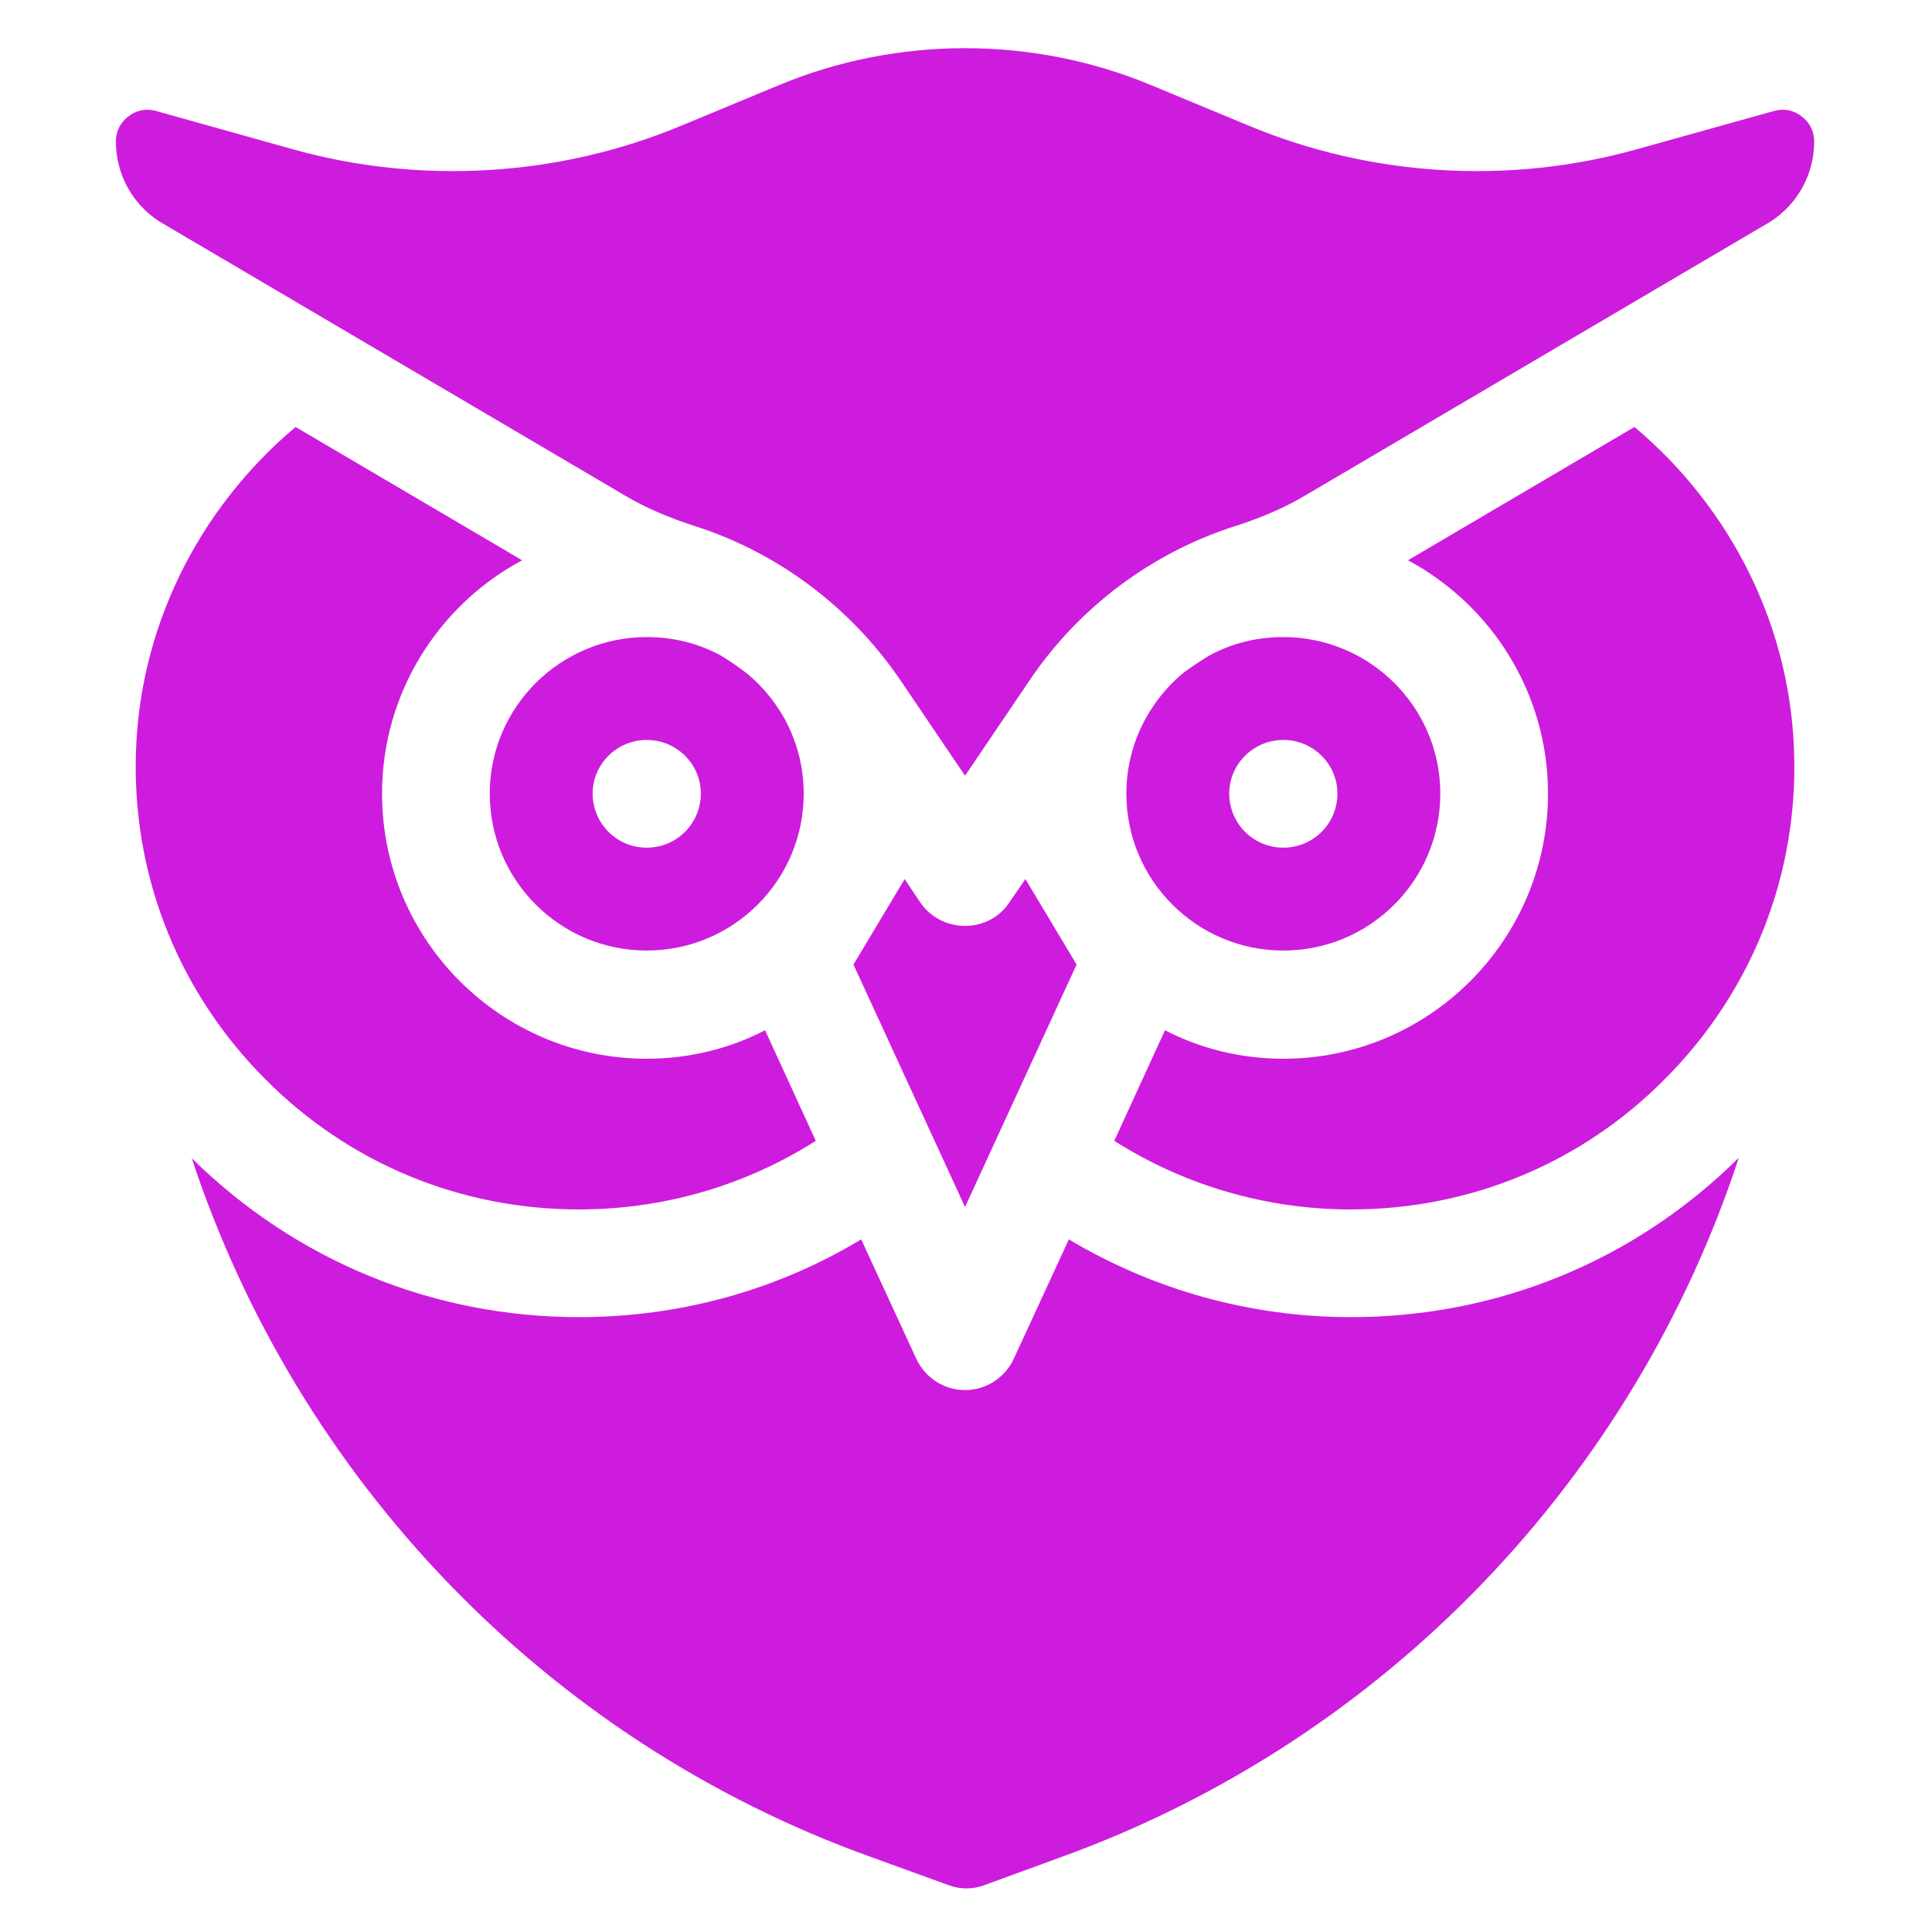
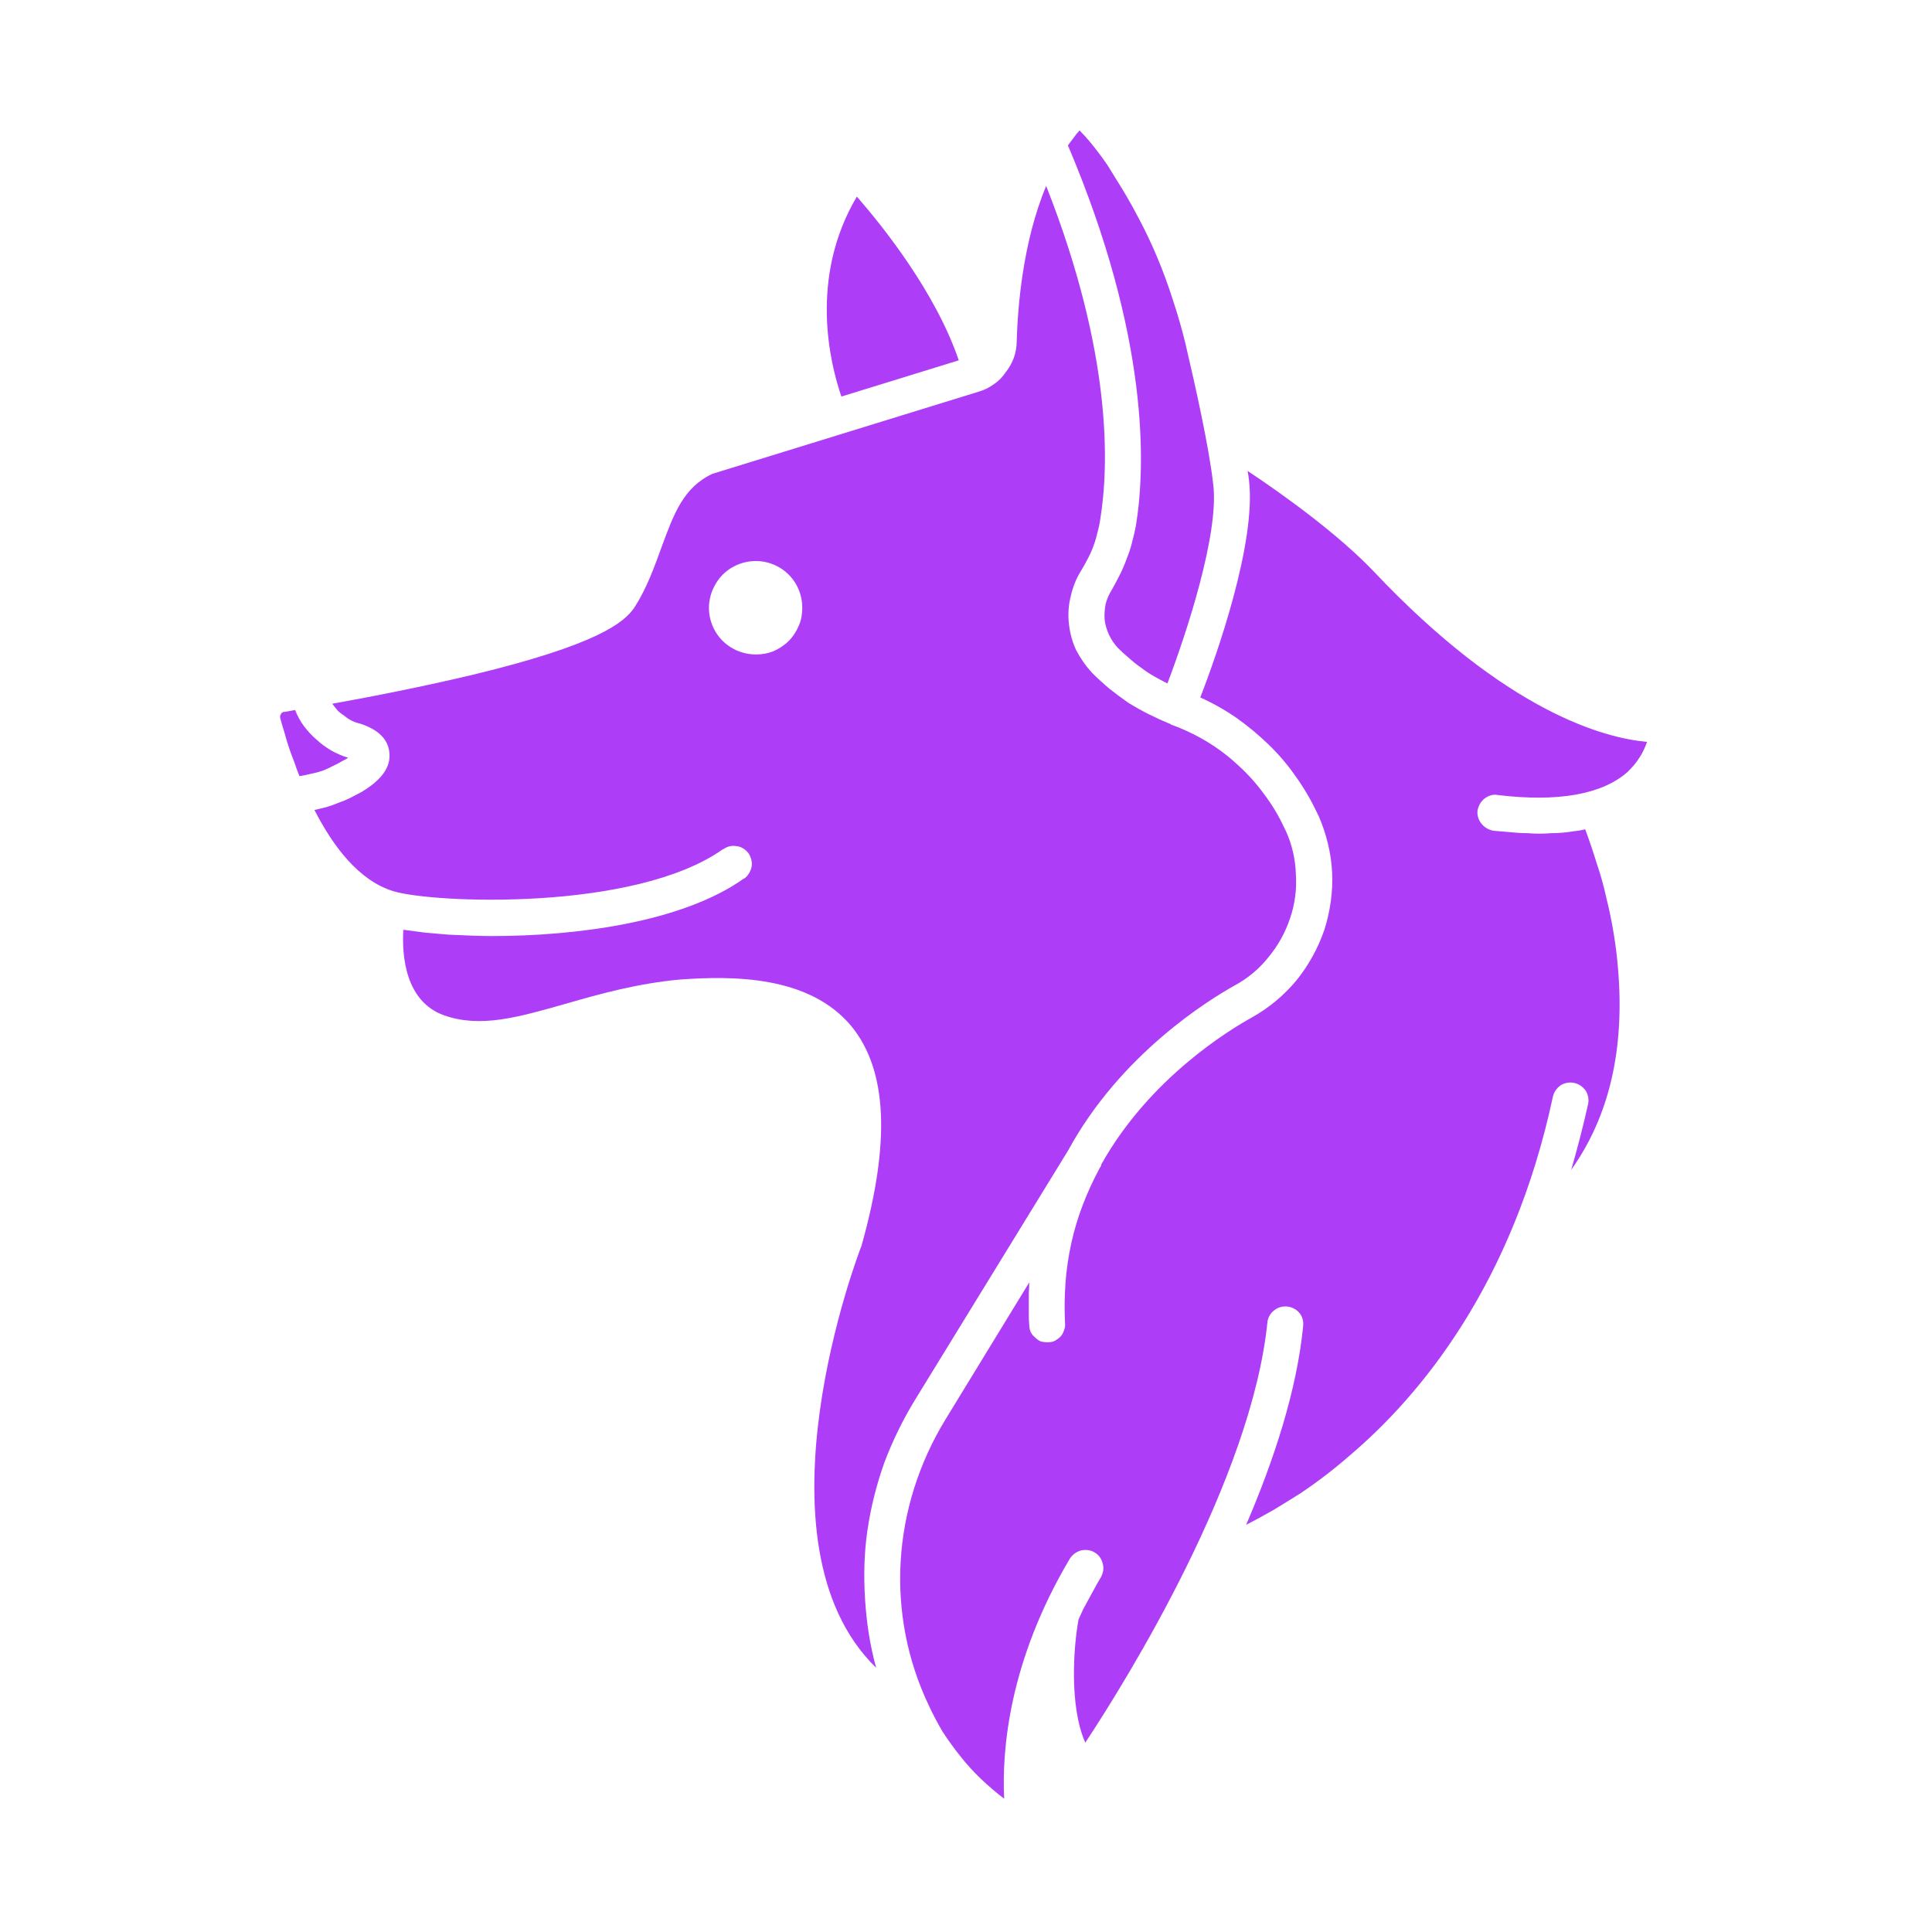
<svg xmlns="http://www.w3.org/2000/svg" version="1.2" viewBox="0 0 400 400" width="400" height="400">
  <style>
		.s0 { fill: #000000 } 
	</style>
  <filter id="f0">
-     <feFlood flood-color="#cd1fdd" flood-opacity="1" />
+     <feFlood flood-color="#ae3cf7" flood-opacity="1" />
    <feBlend mode="normal" in2="SourceGraphic" />
    <feComposite in2="SourceAlpha" operator="in" />
  </filter>
  <g id="Folder 1" filter="url(#f0)">
-     <path id="Layer" class="s0" d="m219.4 384.6c67.7-24.4 118.9-78.8 140.6-144.9-21.5 21.3-49.9 33-80.3 33-20.9 0-41-5.7-58.4-16.1l-11.4 24.7c-1.8 3.9-5.7 6.5-10.1 6.5-4.4 0-8.3-2.6-10.1-6.5l-11.4-24.7c-17.4 10.5-37.5 16.1-58.4 16.1-30.3 0-58.7-11.7-80.2-32.9 21.8 66 73 120.4 140.7 144.7l16 5.8c2.4 0.9 5 0.9 7.4 0z" />
-     <path id="Layer" class="s0" d="m320.5 164.3c0 30.3-24.6 54.9-54.8 54.9-8.8 0-17.2-2.1-24.5-5.9l-10.5 22.9c14.5 9.2 31.4 14.2 49 14.2 24.7 0 47.8-9.6 65.1-27.1 17.4-17.5 26.9-40.7 26.7-65.3-0.2-27.8-13.1-52.8-33.1-69.6l-46.9 27.6c17.2 9.2 29 27.4 29 48.3z" />
-     <path id="Layer" class="s0" d="m28.1 158c-0.2 24.6 9.3 47.8 26.7 65.3 17.3 17.5 40.4 27.1 65.1 27.1 17.6 0 34.5-5 49-14.2l-10.5-22.9c-7.3 3.8-15.7 5.9-24.5 5.9-30.2 0-54.8-24.6-54.8-54.9 0-20.9 11.8-39.1 29-48.3l-46.9-27.6c-20 16.8-32.9 41.8-33.1 69.6z" />
-     <path id="Layer" fill-rule="evenodd" class="s0" d="m101.4 164.3c0-17.9 14.6-32.4 32.5-32.4 5.5 0 10.7 1.3 15.3 3.8q2.8 1.7 5.4 3.7c7.2 5.9 11.8 14.9 11.8 24.9 0 18-14.6 32.5-32.5 32.5-17.9 0-32.5-14.5-32.5-32.5zm43.7 0c0-6.1-5-11.1-11.2-11.1-6.2 0-11.2 5-11.2 11.1 0 6.2 5 11.2 11.2 11.2 6.2 0 11.2-5 11.2-11.2z" />
-     <path id="Layer" fill-rule="evenodd" class="s0" d="m245 139.3q2.6-1.9 5.4-3.6c4.6-2.5 9.8-3.8 15.3-3.8 17.9 0 32.5 14.5 32.5 32.4 0 18-14.6 32.5-32.5 32.5-17.9 0-32.5-14.5-32.5-32.5 0-10 4.6-19 11.8-25zm31.9 25c0-6.1-5-11.1-11.2-11.1-6.2 0-11.2 5-11.2 11.1 0 6.2 5 11.2 11.2 11.2 6.2 0 11.2-5 11.2-11.2z" />
-     <path id="Layer" class="s0" d="m199.8 249.9l23.1-50.2-10.6-17.7-3.3 4.8c-2 3.1-5.5 4.9-9.2 4.9q0 0 0 0c-3.7 0-7.2-1.8-9.3-4.9l-3.2-4.8-10.6 17.7z" />
-     <path id="Layer" class="s0" d="m129.4 102.6c4.2 2.5 9.1 4.6 14.4 6.3 17.3 5.5 32.4 16.9 42.6 31.9l13.4 19.8 13.4-19.8c10.2-15.1 25.3-26.4 42.6-31.9 5.3-1.7 10.2-3.8 14.4-6.3l96.5-56.8c5.6-3.7 8.9-9.8 8.9-16.5 0-2.8-1.6-4.5-2.6-5.2-1-0.8-3-1.9-5.8-1.1l-28.3 7.9c-26.4 7.4-55 5.7-80.4-4.9l-20-8.3c-24.6-10.3-52.8-10.3-77.4 0l-20 8.3c-25.4 10.6-54 12.3-80.5 4.9l-28.2-7.9c-2.8-0.8-4.8 0.3-5.8 1.1-1 0.7-2.6 2.4-2.6 5.2 0 6.7 3.3 12.8 8.9 16.5z" />
+     <path id="Layer" class="s0" d="m174.2 82.1l24.3-7.5c-4.8-14.1-15.7-27.7-21.1-33.9-10 16.9-5.5 34.7-3.2 41.4z" />
+     <path id="Layer" class="s0" d="m230.2 122.1q-0.9 1.4-1.3 3-0.3 1.6-0.2 3.2 0.2 1.6 0.9 3.1 0.7 1.5 1.8 2.7 1.1 1.1 2.3 2.1 1.2 1.1 2.5 2 1.3 1 2.7 1.8 1.4 0.8 2.8 1.5c4-10.5 10.7-31 9.5-41.1-0.9-8-3.7-20.4-5.8-29.4q-1.1-4.5-2.6-9-1.4-4.4-3.2-8.7-1.8-4.3-4-8.4-2.2-4.2-4.7-8.1-0.8-1.3-1.6-2.6-0.9-1.3-1.8-2.5-0.9-1.2-1.9-2.4-1-1.2-2.1-2.3-0.3 0.4-0.6 0.7-0.3 0.4-0.6 0.8-0.3 0.4-0.6 0.8-0.3 0.4-0.6 0.8c16.8 39.6 16.1 66.2 14.1 78.6q-0.3 1.7-0.8 3.5-0.4 1.7-1.1 3.4-0.6 1.7-1.4 3.3-0.8 1.6-1.7 3.2z" />
+     <path id="Layer" class="s0" d="m72.1 156.9q-1.9-0.6-3.5-1.5-1.7-1-3.1-2.3-1.4-1.2-2.6-2.8-1.1-1.5-1.8-3.3-1.2 0.2-2.2 0.4-0.2 0-0.3 0-0.1 0.1-0.1 0.1-0.1 0.1-0.2 0.1-0.1 0.1-0.1 0.2-0.1 0.1-0.1 0.2-0.1 0.1-0.1 0.2 0 0.1 0 0.2 0 0.1 0 0.2 0.4 1.5 0.9 3.1 0.4 1.5 0.9 3 0.5 1.5 1.1 3 0.5 1.5 1.1 3 1.2-0.2 2.4-0.5 1.1-0.2 2.3-0.6 1.1-0.4 2.2-1 1.1-0.5 2.1-1.1 0.6-0.3 1.1-0.6z" />
+     <path id="Layer" class="s0" d="m284.5 118.4c-7.3-7.7-18.8-16-26.2-20.9q0.2 1 0.3 2c1.5 12.9-6.7 36.2-10.1 44.9q4 1.8 7.6 4.3 3.5 2.5 6.6 5.5 3.1 3 5.6 6.6 2.5 3.5 4.4 7.5 0.1 0.3 0.3 0.6c1.6 3.7 2.6 7.7 2.8 11.7 0.2 4-0.4 8.1-1.6 11.9-1.3 3.8-3.3 7.4-5.8 10.5-2.6 3.1-5.7 5.7-9.3 7.7-4.5 2.5-21.1 12.5-31.1 30.4q0 0.2-0.1 0.4l-0.2 0.3q-2 3.7-3.5 7.6-1.5 3.9-2.4 8-0.9 4.1-1.2 8.2-0.3 4.2-0.1 8.4 0.1 0.7-0.2 1.4-0.2 0.7-0.7 1.3-0.5 0.5-1.2 0.9-0.6 0.3-1.4 0.3-0.1 0-0.2 0-0.7 0-1.4-0.2-0.6-0.3-1.1-0.8-0.6-0.5-0.9-1.1-0.3-0.7-0.3-1.4-0.1-1.1-0.1-2.2 0-1.1 0-2.3 0-1.1 0-2.2 0.1-1.1 0.1-2.2l-17.3 28.3c-11.2 18.3-12.5 40.4-3.5 59.3q1.3 2.8 2.9 5.5 1.7 2.6 3.7 5.1 1.9 2.4 4.2 4.6 2.3 2.2 4.8 4.1c-0.5-10.1 1-28.5 13.6-49.7 0.5-0.8 1.3-1.4 2.3-1.7 1-0.2 2-0.1 2.8 0.4 0.9 0.5 1.5 1.4 1.7 2.3 0.3 1 0.1 2-0.4 2.9q-0.6 1-1.2 2.1-0.6 1.1-1.2 2.2-0.6 1.1-1.2 2.2-0.5 1.1-1 2.2c-1 5.4-2 17.8 1.4 25.5 8.9-13.5 34.4-54.7 37.7-87 0.1-1 0.6-1.9 1.4-2.5 0.7-0.6 1.7-0.9 2.7-0.8 1 0.1 1.9 0.6 2.5 1.3 0.7 0.8 0.9 1.8 0.8 2.8-1.3 13.2-6 27.6-11.8 41.1q2.9-1.5 5.7-3.1 2.8-1.7 5.5-3.4 2.7-1.8 5.3-3.8 2.6-2 5-4.1c14.6-12.4 33.7-35.4 42-74.2 0.2-1 0.8-1.8 1.6-2.4 0.8-0.5 1.8-0.7 2.8-0.5 1 0.2 1.8 0.8 2.4 1.6 0.5 0.8 0.7 1.8 0.5 2.8q-1.6 7.1-3.5 13.6c7.9-11.1 11.1-25 9.7-41.6q-0.3-3.7-0.9-7.3-0.6-3.7-1.5-7.3-0.8-3.7-2-7.2-1.1-3.6-2.4-7.1-1.2 0.3-2.4 0.4-1.1 0.2-2.3 0.3-1.2 0.1-2.4 0.1-1.2 0.1-2.4 0.1-1.2 0-2.4-0.1-1.2 0-2.4-0.1-1.1-0.1-2.3-0.2-1.2-0.1-2.4-0.2c-1-0.2-1.9-0.7-2.5-1.5-0.6-0.7-0.9-1.7-0.8-2.7 0.2-1 0.7-1.9 1.5-2.5 0.8-0.6 1.8-0.9 2.7-0.7 12.4 1.5 21.6-0.1 26.9-4.8q0.7-0.7 1.3-1.4 0.6-0.7 1.1-1.5 0.5-0.7 0.9-1.6 0.4-0.8 0.7-1.7c-8.9-0.8-29.1-6.2-56.5-35.2z" />
+     <path id="Layer" fill-rule="evenodd" class="s0" d="m183.1 302.8c-1.6 4.5-2.8 9.2-3.5 14-0.7 4.7-0.8 9.5-0.5 14.3 0.3 4.8 1 9.5 2.3 14.2-26.7-26-3.4-86.5-3.1-87.2q0 0 0-0.1 0.1 0 0.1-0.1 0 0 0-0.1 0 0 0 0c6-21.4 5.3-36.2-2.1-45.3-8.7-10.5-24.4-10.5-35.5-9.7-8.8 0.8-16.7 3-23.6 5-9.9 2.8-17.7 5.1-25.3 2.4-8-2.9-8.7-12.3-8.4-17.7q2.3 0.3 4.6 0.6 2.3 0.2 4.6 0.4 2.3 0.1 4.6 0.2 2.3 0.1 4.6 0.1c17.2 0 39.3-2.8 52.1-11.9h0.1c0.8-0.6 1.3-1.5 1.5-2.4 0.2-1-0.1-2-0.6-2.8-0.6-0.8-1.5-1.4-2.4-1.5-1-0.2-2 0-2.8 0.6h-0.1c-18.3 13-60.2 11.2-68.3 8.7-7.1-2.2-12.4-9.2-16.3-16.8q1.3-0.3 2.5-0.6 1.3-0.4 2.5-0.9 1.2-0.4 2.4-1 1.1-0.6 2.3-1.2c4.2-2.5 6.2-5.2 5.8-8.3-0.2-1.9-1.4-4.4-6.1-5.9q-0.9-0.2-1.7-0.6-0.8-0.4-1.5-1-0.8-0.5-1.4-1.1-0.6-0.7-1.1-1.4c8.4-1.5 19-3.6 29.1-6 25.7-6.2 31.4-10.8 33.5-14 2.6-4.1 4.1-8.4 5.6-12.5 2.5-6.8 4.5-12.3 10.5-15.1l55.1-17q1.7-0.5 3.1-1.5 1.5-1 2.5-2.5 1.1-1.4 1.7-3 0.6-1.7 0.6-3.5c0.2-6.8 1.2-20.4 6.1-32.1 13.7 34.8 13 57.9 11.2 69q-0.2 1.4-0.6 2.8-0.3 1.4-0.8 2.7-0.5 1.4-1.2 2.7-0.6 1.2-1.4 2.5c-1 1.6-1.7 3.4-2.1 5.2-0.5 1.9-0.6 3.8-0.4 5.7 0.2 1.9 0.7 3.8 1.5 5.5 0.9 1.7 2 3.3 3.3 4.7q1.7 1.7 3.6 3.3 1.9 1.5 3.9 2.9 2.1 1.3 4.3 2.4 2.2 1.1 4.4 2h0.1q0 0 0 0.1 3.9 1.4 7.4 3.5 3.5 2.1 6.5 4.9 3 2.7 5.4 6 2.5 3.3 4.2 7l0.3 0.6c1.3 2.8 2 5.9 2.1 9 0.2 3.1-0.2 6.2-1.2 9.1-1 3-2.5 5.7-4.5 8.1-1.9 2.4-4.3 4.4-7.1 5.9-5 2.8-23.4 14-34.3 34l-31.8 51.8c-2.5 4.1-4.6 8.4-6.3 12.9zm-22.9-168c1.1-0.5 2.2-1.2 3.1-2.1 0.9-0.9 1.6-2 2.1-3.2 0.5-1.1 0.7-2.4 0.7-3.7 0-3.9-2.3-7.4-5.9-8.9-3.6-1.5-7.8-0.7-10.6 2.1-2.7 2.8-3.6 6.9-2.1 10.5 1.5 3.7 5.1 6 9 6 1.2 0 2.5-0.2 3.7-0.7z" />
  </g>
</svg>
